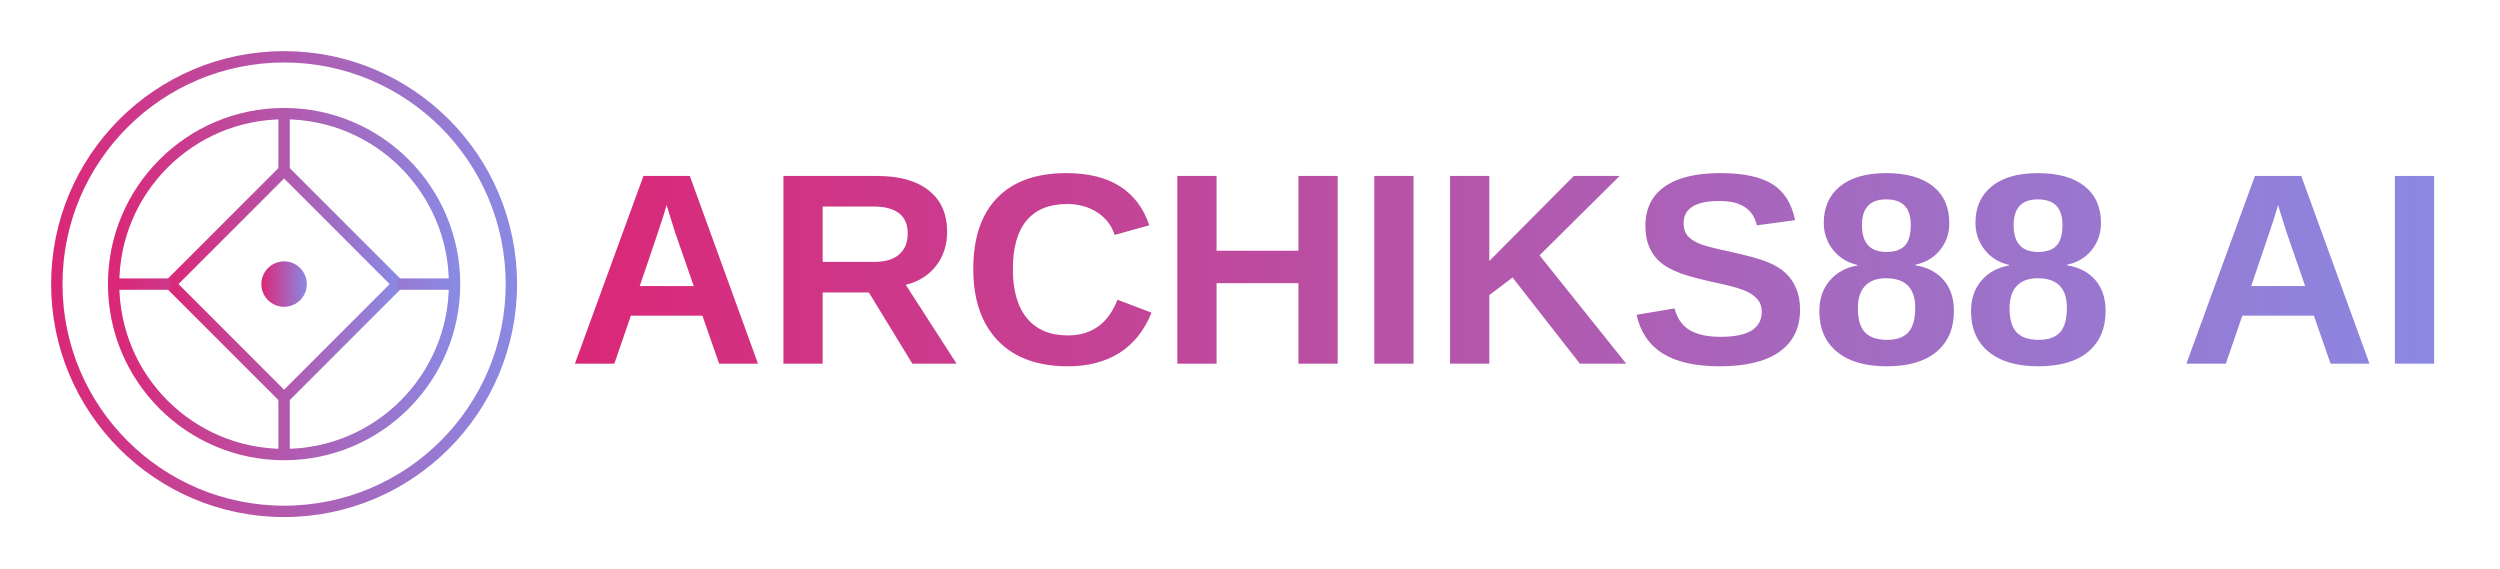
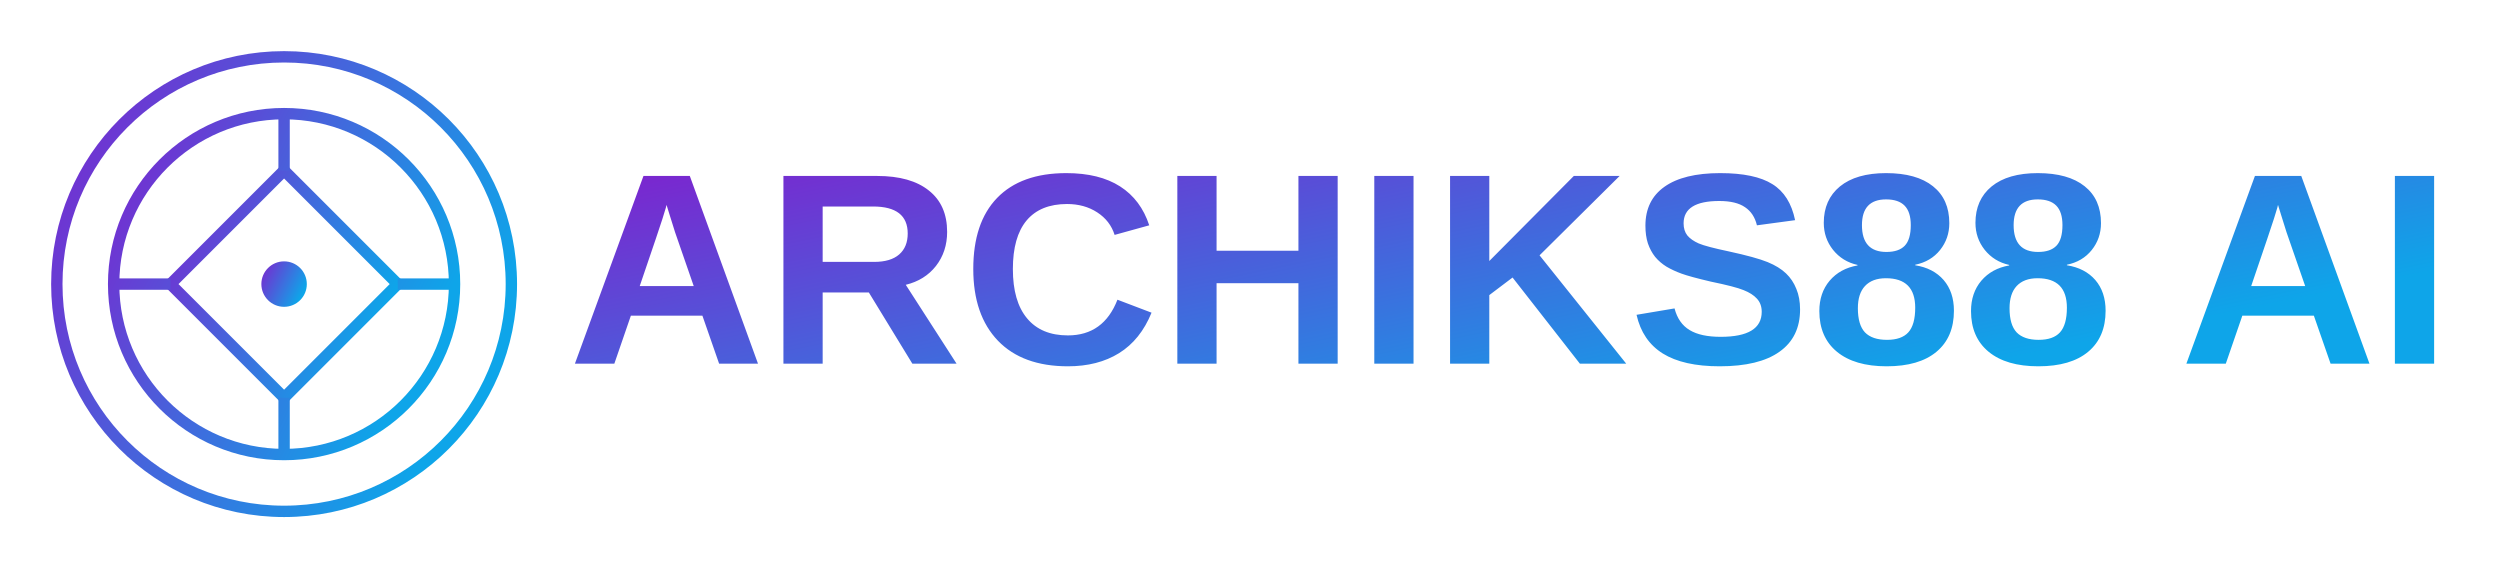
<svg xmlns="http://www.w3.org/2000/svg" width="220" height="50" viewBox="0 0 220 50" fill="none">
  <defs>
-     <linearGradient id="textGradient" x1="0%" y1="0%" x2="100%" y2="0%">
-       <stop offset="0%" style="stop-color:#db2777" />
-       <stop offset="100%" style="stop-color:#8a89e3" />
-       <stop offset="100%" style="stop-color:#8a89e3" />
+     <linearGradient id="textGradient" x1="0%" y1="0%" x2="100%" y2="50%">
+       <stop offset="0%" style="stop-color:#7e22ce" />
+       <stop offset="100%" style="stop-color:#0ea5e9" />
    </linearGradient>
    <filter id="glow" x="-20%" y="-20%" width="140%" height="140%">
      <feGaussianBlur in="SourceGraphic" stdDeviation="2" />
    </filter>
  </defs>
  <g>
    <path d="M15 25 L25 15 L35 25 L25 35 Z" stroke="url(#textGradient)" strokeWidth="2" fill="none" />
    <circle cx="25" cy="25" r="2" fill="url(#textGradient)" />
    <path d="M25 15 L25 10 M35 25 L40 25 M25 35 L25 40 M15 25 L10 25" stroke="url(#textGradient)" strokeWidth="2" />
    <text x="50" y="32" font-family="Arial, sans-serif" font-weight="bold" font-size="24" fill="url(#textGradient)">
      ARCHIKS88 AI
    </text>
-     <circle cx="25" cy="25" r="15" stroke="url(#textGradient)" strokeWidth="0.7" fill="none" opacity="1" />
-     <circle cx="25" cy="25" r="20" stroke="url(#textGradient)" strokeWidth="0.7" fill="none" opacity="1" />
+     <circle cx="25" cy="25" r="15" stroke="url(#textGradient)" strokeWidth="1" fill="none" opacity="1" />
+     <circle cx="25" cy="25" r="20" stroke="url(#textGradient)" strokeWidth="1" fill="none" opacity="1" />
  </g>
</svg>
